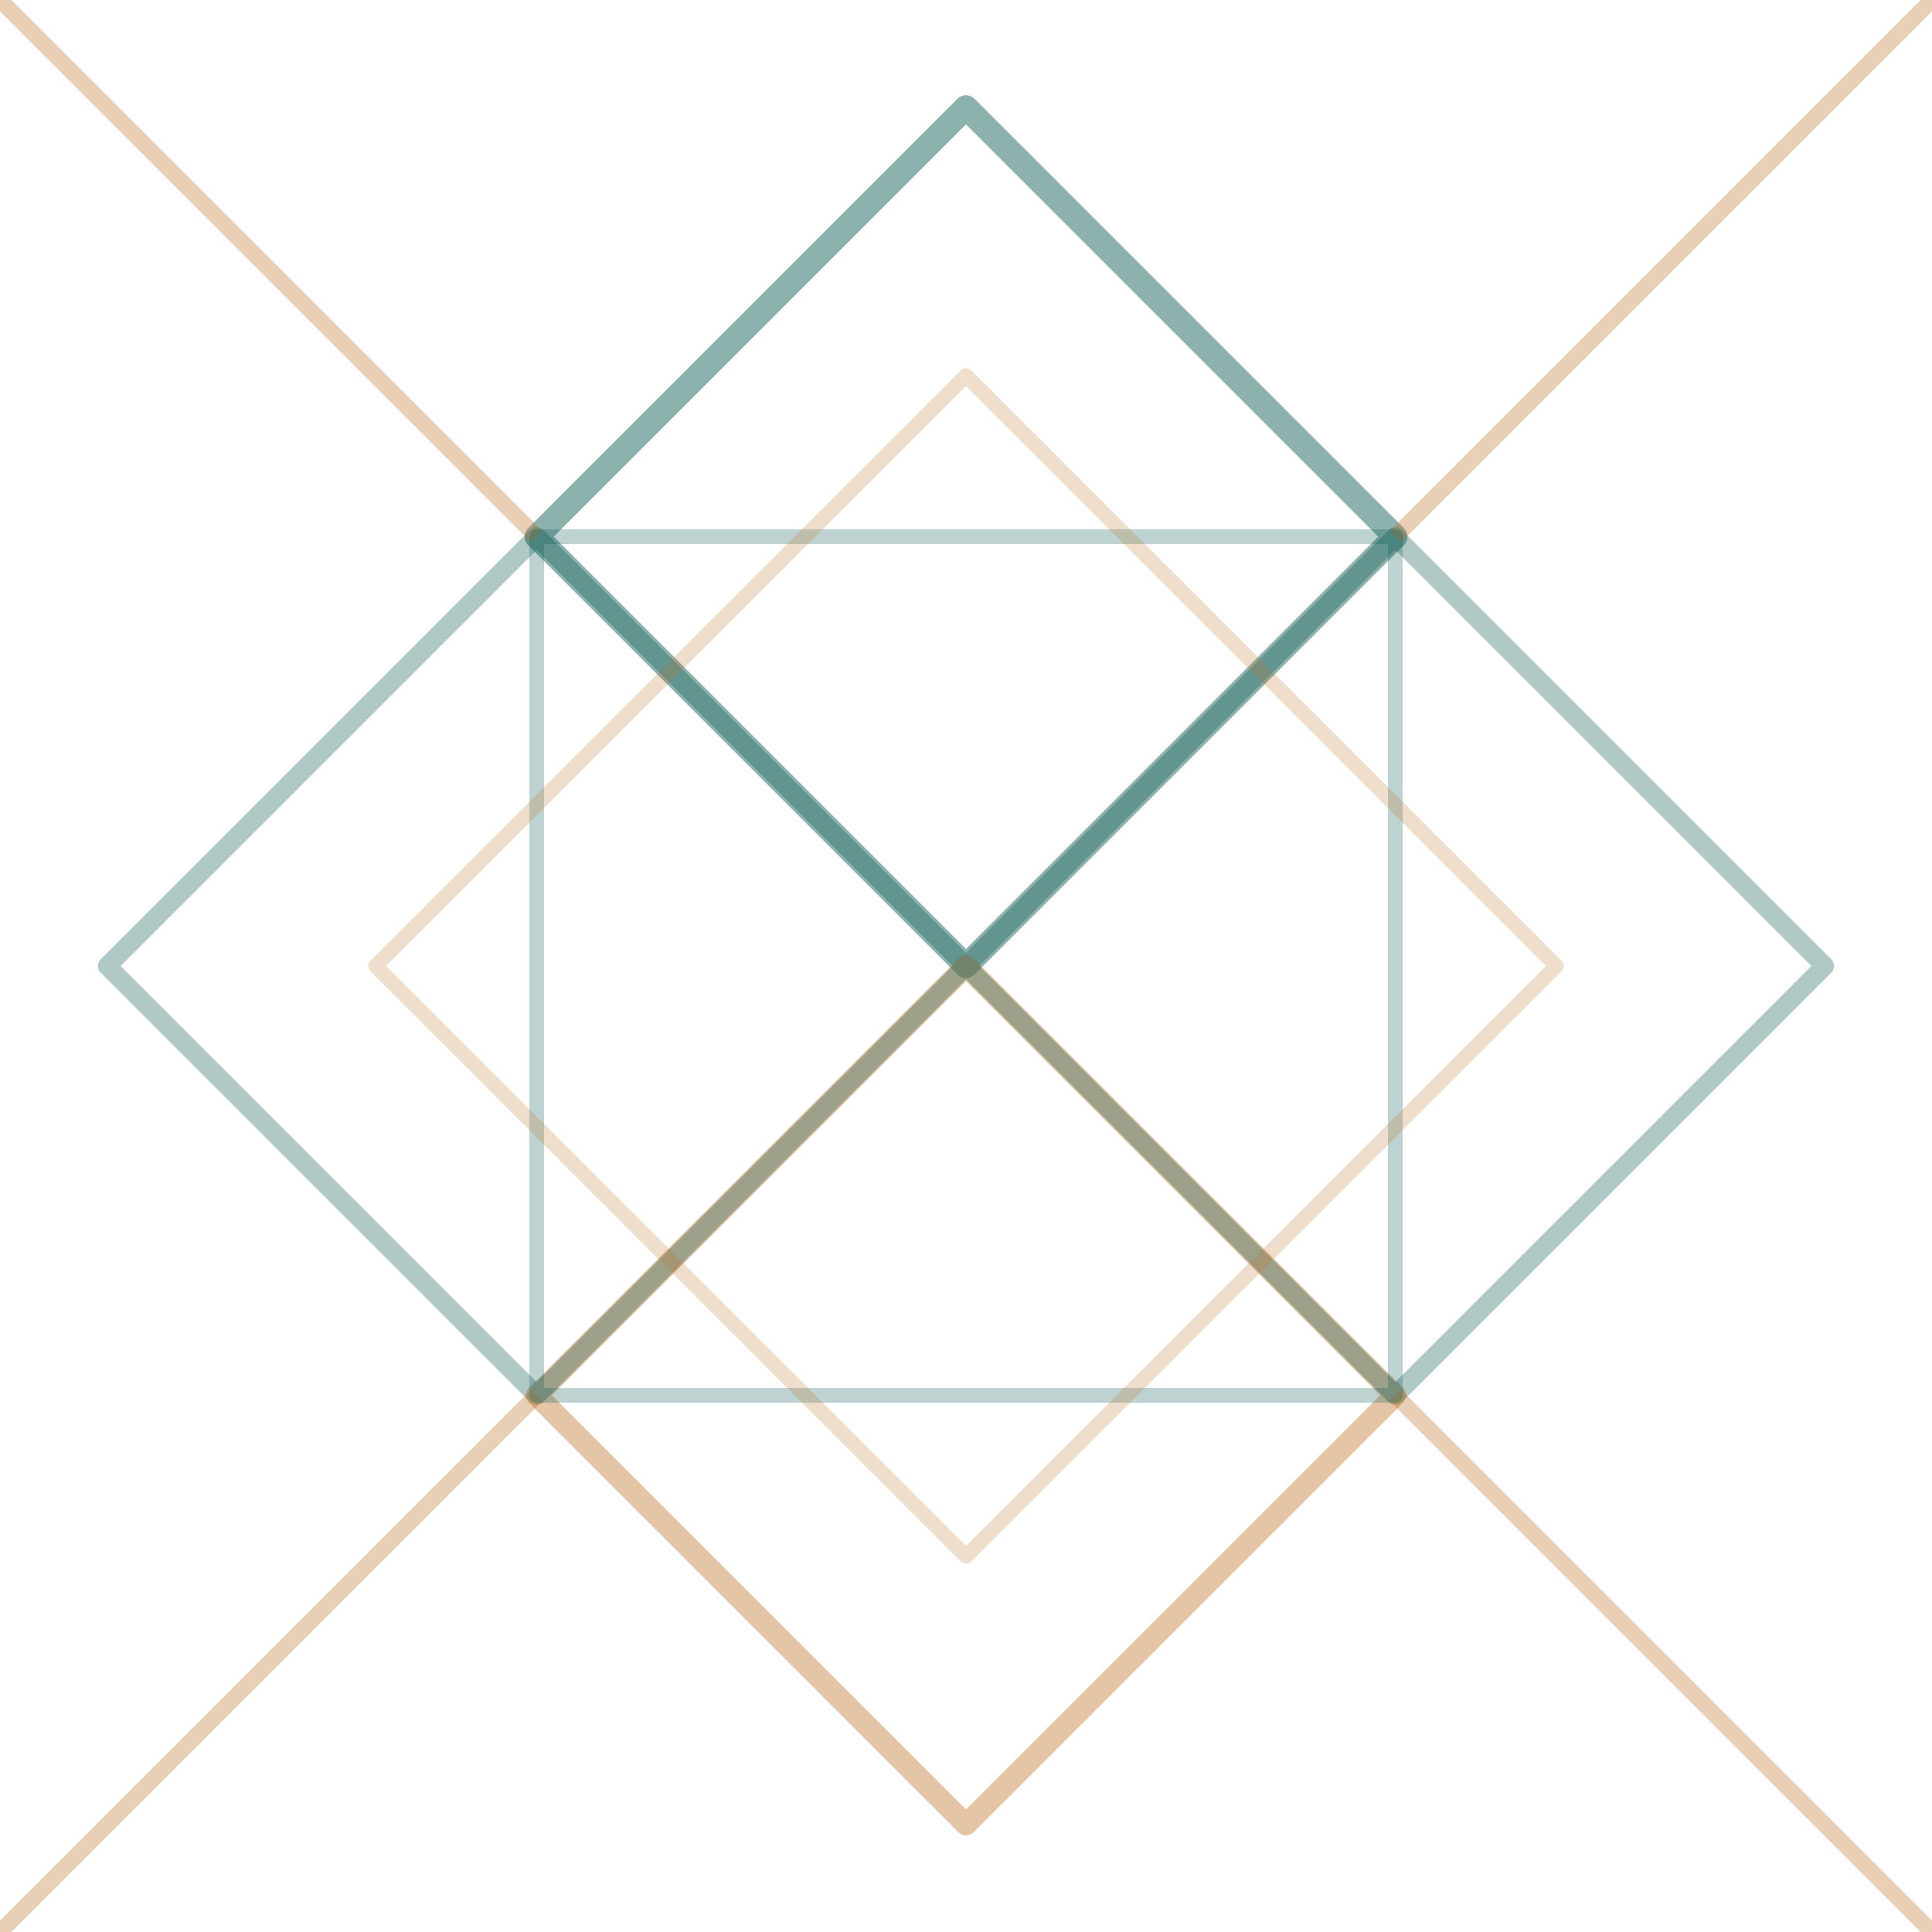
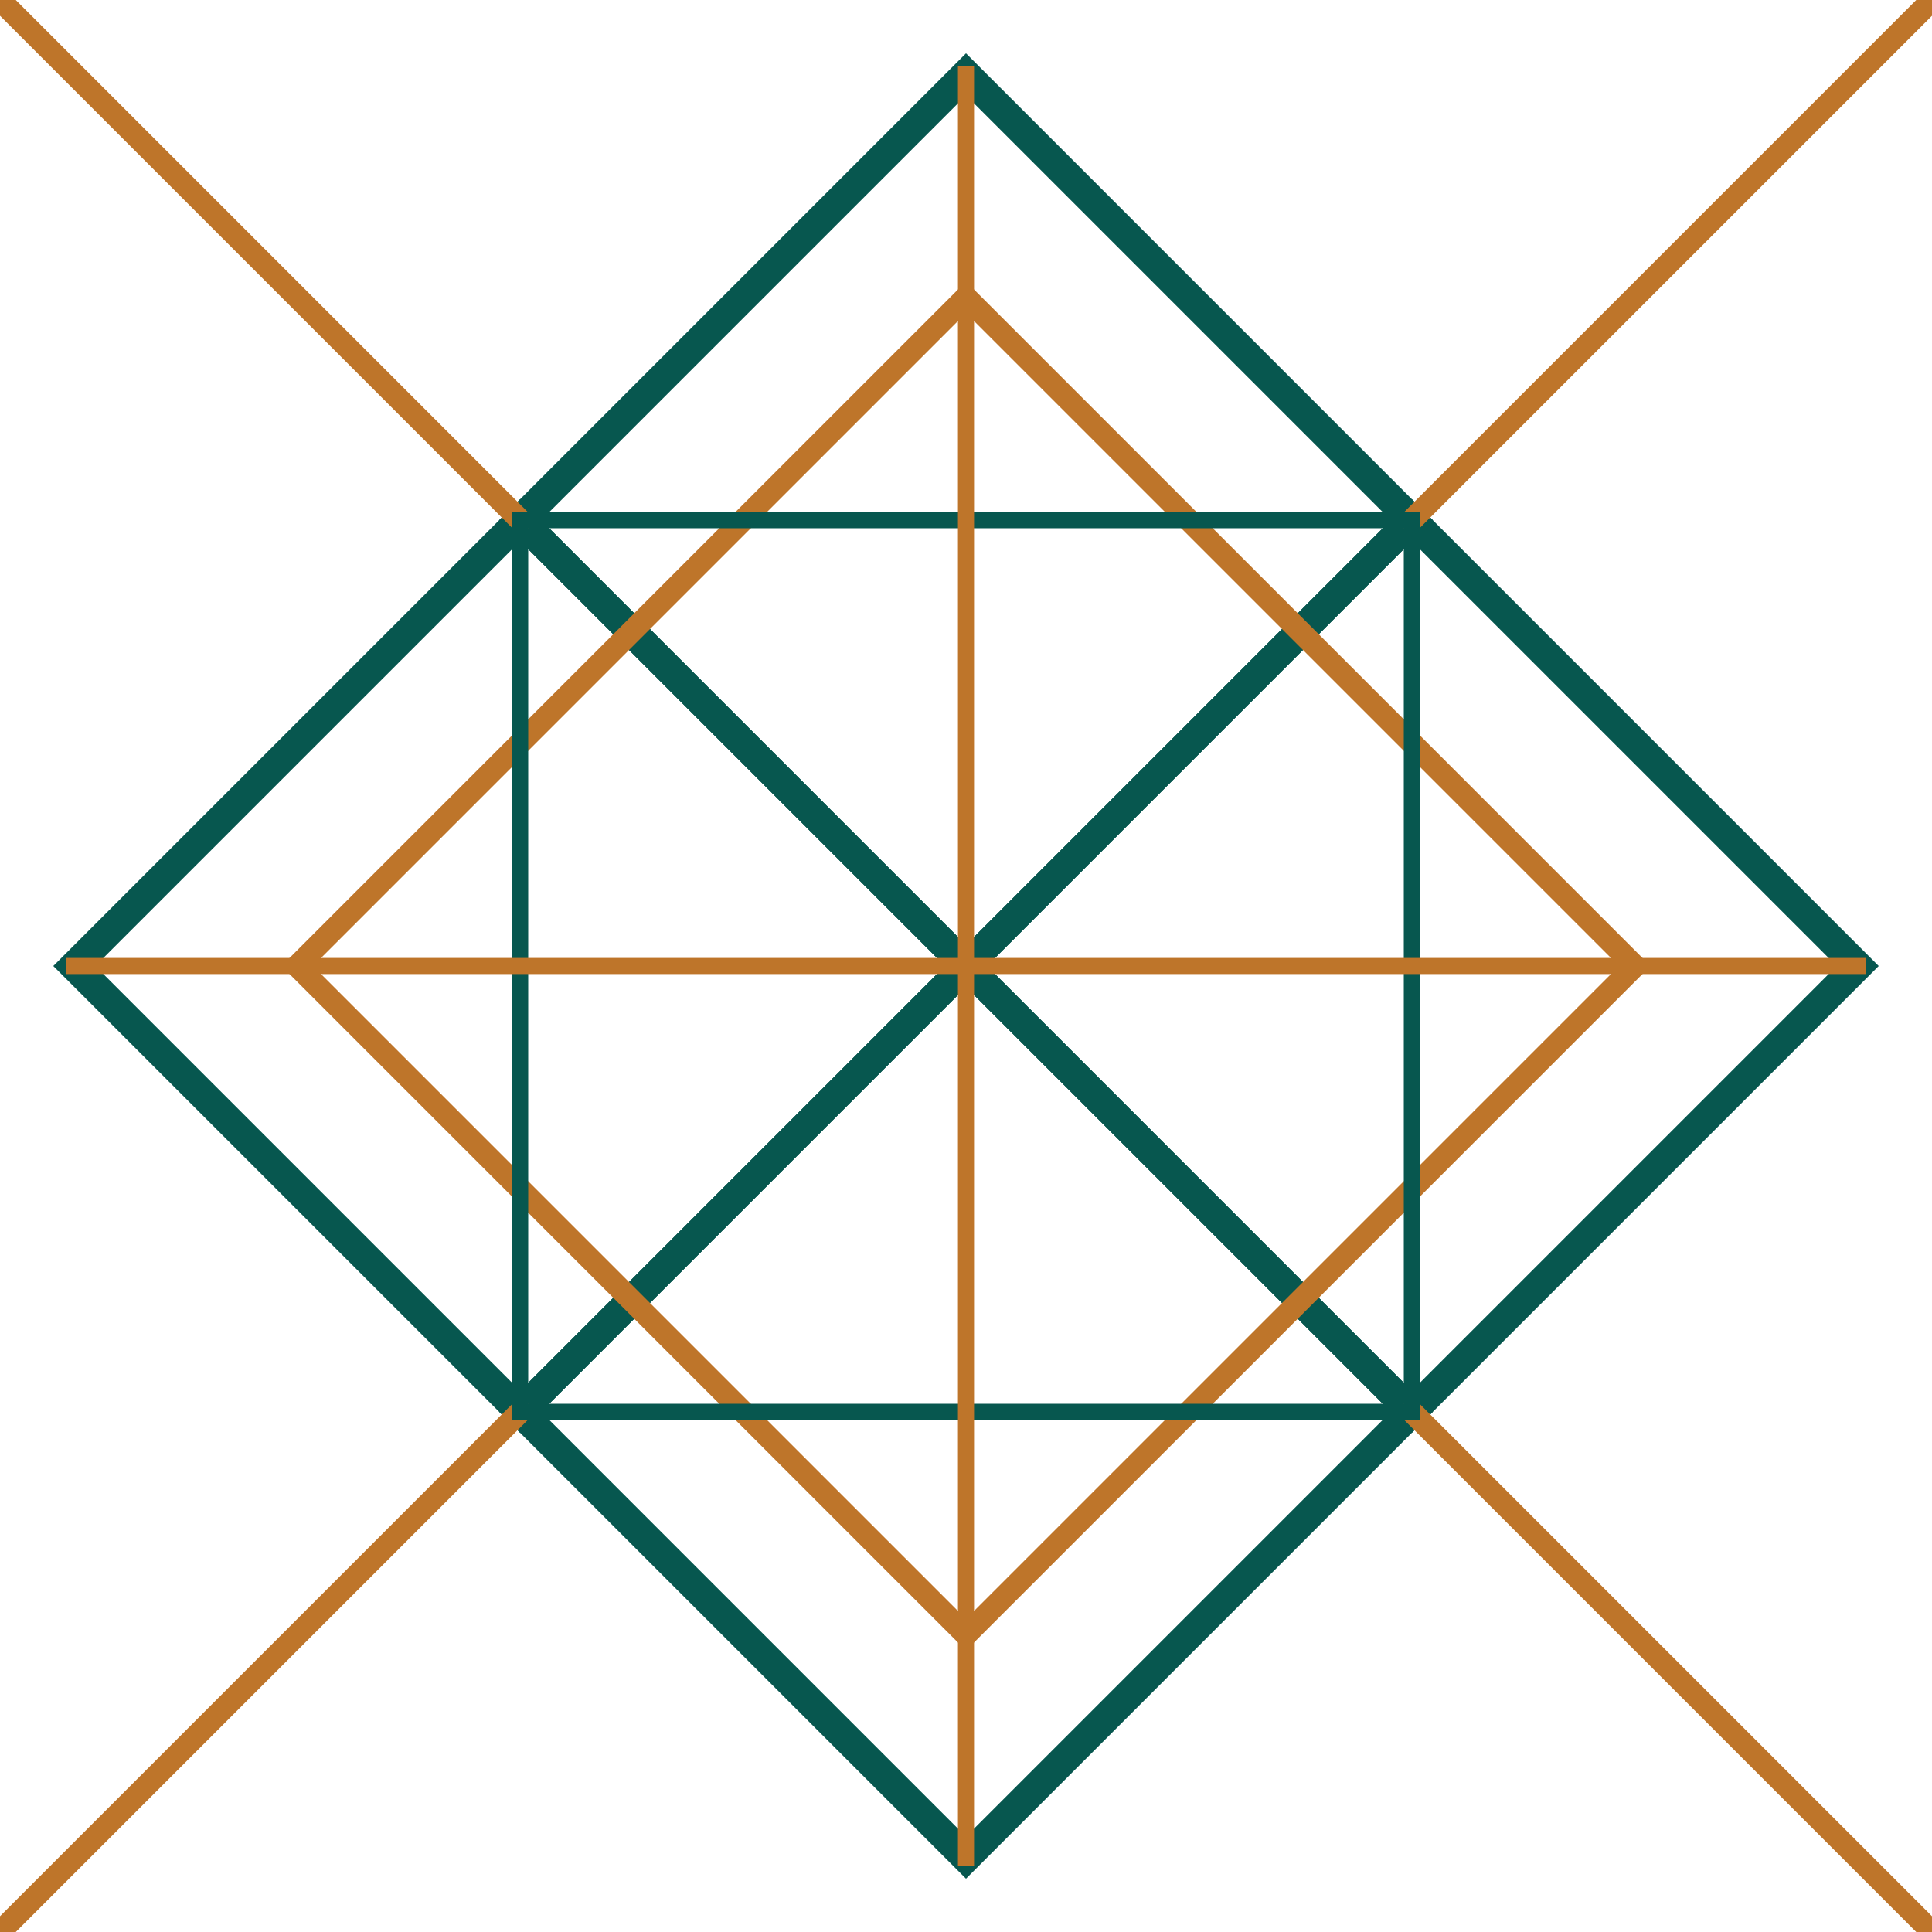
- <svg xmlns="http://www.w3.org/2000/svg" width="144" height="144" viewBox="0 0 144 144">
-   <rect width="144" height="144" fill="none" />
-   <g fill="none" stroke-linejoin="round">
-     <path stroke="#07574f" stroke-opacity=".46" stroke-width="1.8" d="M72 8l32 32-32 32-32-32L72 8z" />
-     <path stroke="#be752a" stroke-opacity=".42" stroke-width="1.6" d="M72 72l32 32-32 32-32-32 32-32z" />
-     <path stroke="#07574f" stroke-opacity=".32" stroke-width="1.4" d="M8 72l32-32 32 32-32 32L8 72zM72 72l32-32 32 32-32 32-32-32z" />
-     <path stroke="#be752a" stroke-opacity=".34" stroke-width="1.2" d="M0 0l40 40M144 0l-40 40M0 144l40-40M144 144l-40-40" />
-     <path stroke="#07574f" stroke-opacity=".26" stroke-width="1.1" d="M40 40h64v64H40z" />
-     <path stroke="#be752a" stroke-opacity=".24" stroke-width="1.1" d="M72 28l44 44-44 44-44-44 44-44z" />
+ <svg xmlns="http://www.w3.org/2000/svg" width="156" height="156" viewBox="0 0 156 156">
+   <rect width="156" height="156" fill="none" />
+   <g fill="none" stroke-linecap="square" stroke-linejoin="miter">
+     <path stroke="#07574f" stroke-width="2.4" d="M78 6 114 42 78 78 42 42 78 6z" />
+     <path stroke="#07574f" stroke-width="2.4" d="M78 78 114 114 78 150 42 114 78 78z" />
+     <path stroke="#07574f" stroke-width="2.4" d="M6 78 42 42 78 78 42 114 6 78z" />
+     <path stroke="#07574f" stroke-width="2.4" d="M78 78 114 42 150 78 114 114 78 78z" />
+     <path stroke="#be752a" stroke-width="1.8" d="M78 24 132 78 78 132 24 78 78 24z" />
+     <path stroke="#be752a" stroke-width="1.8" d="M0 0 42 42M156 0 114 42M0 156 42 114M156 156 114 114" />
+     <path stroke="#07574f" stroke-width="1.3" d="M42 42h72v72H42z" />
+     <path stroke="#be752a" stroke-width="1.3" d="M78 6v144M6 78h144" />
  </g>
</svg>
